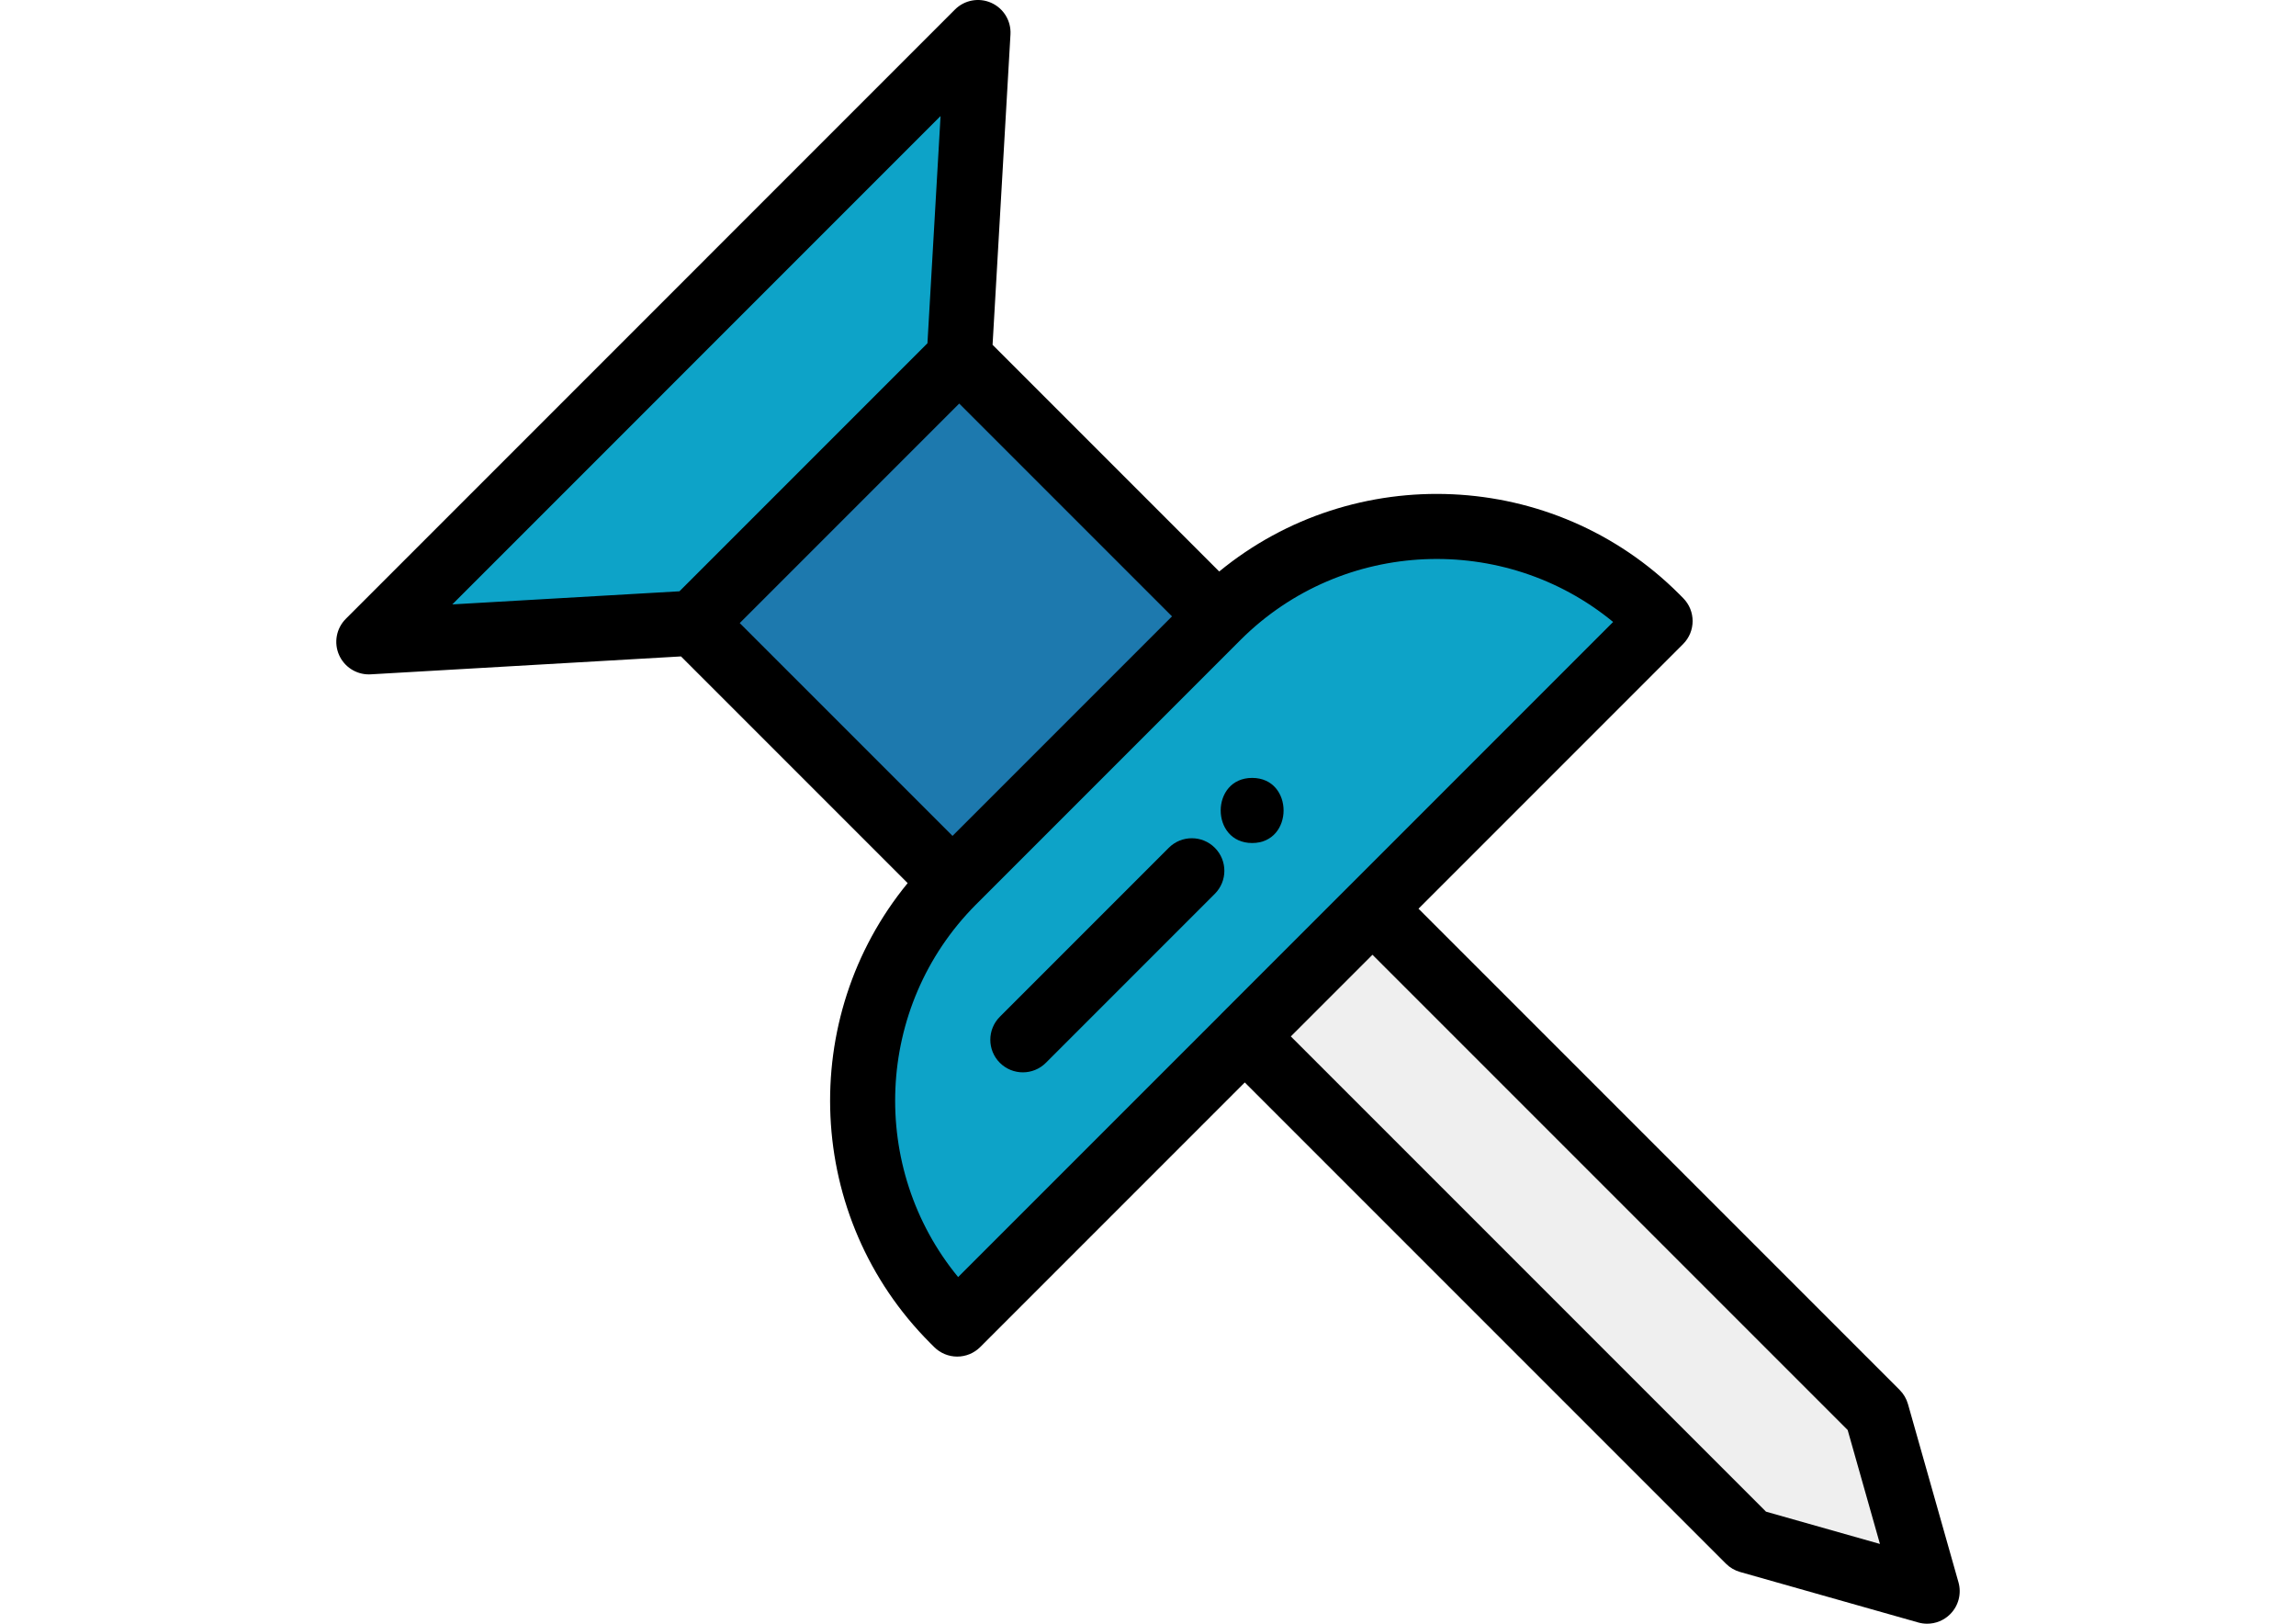
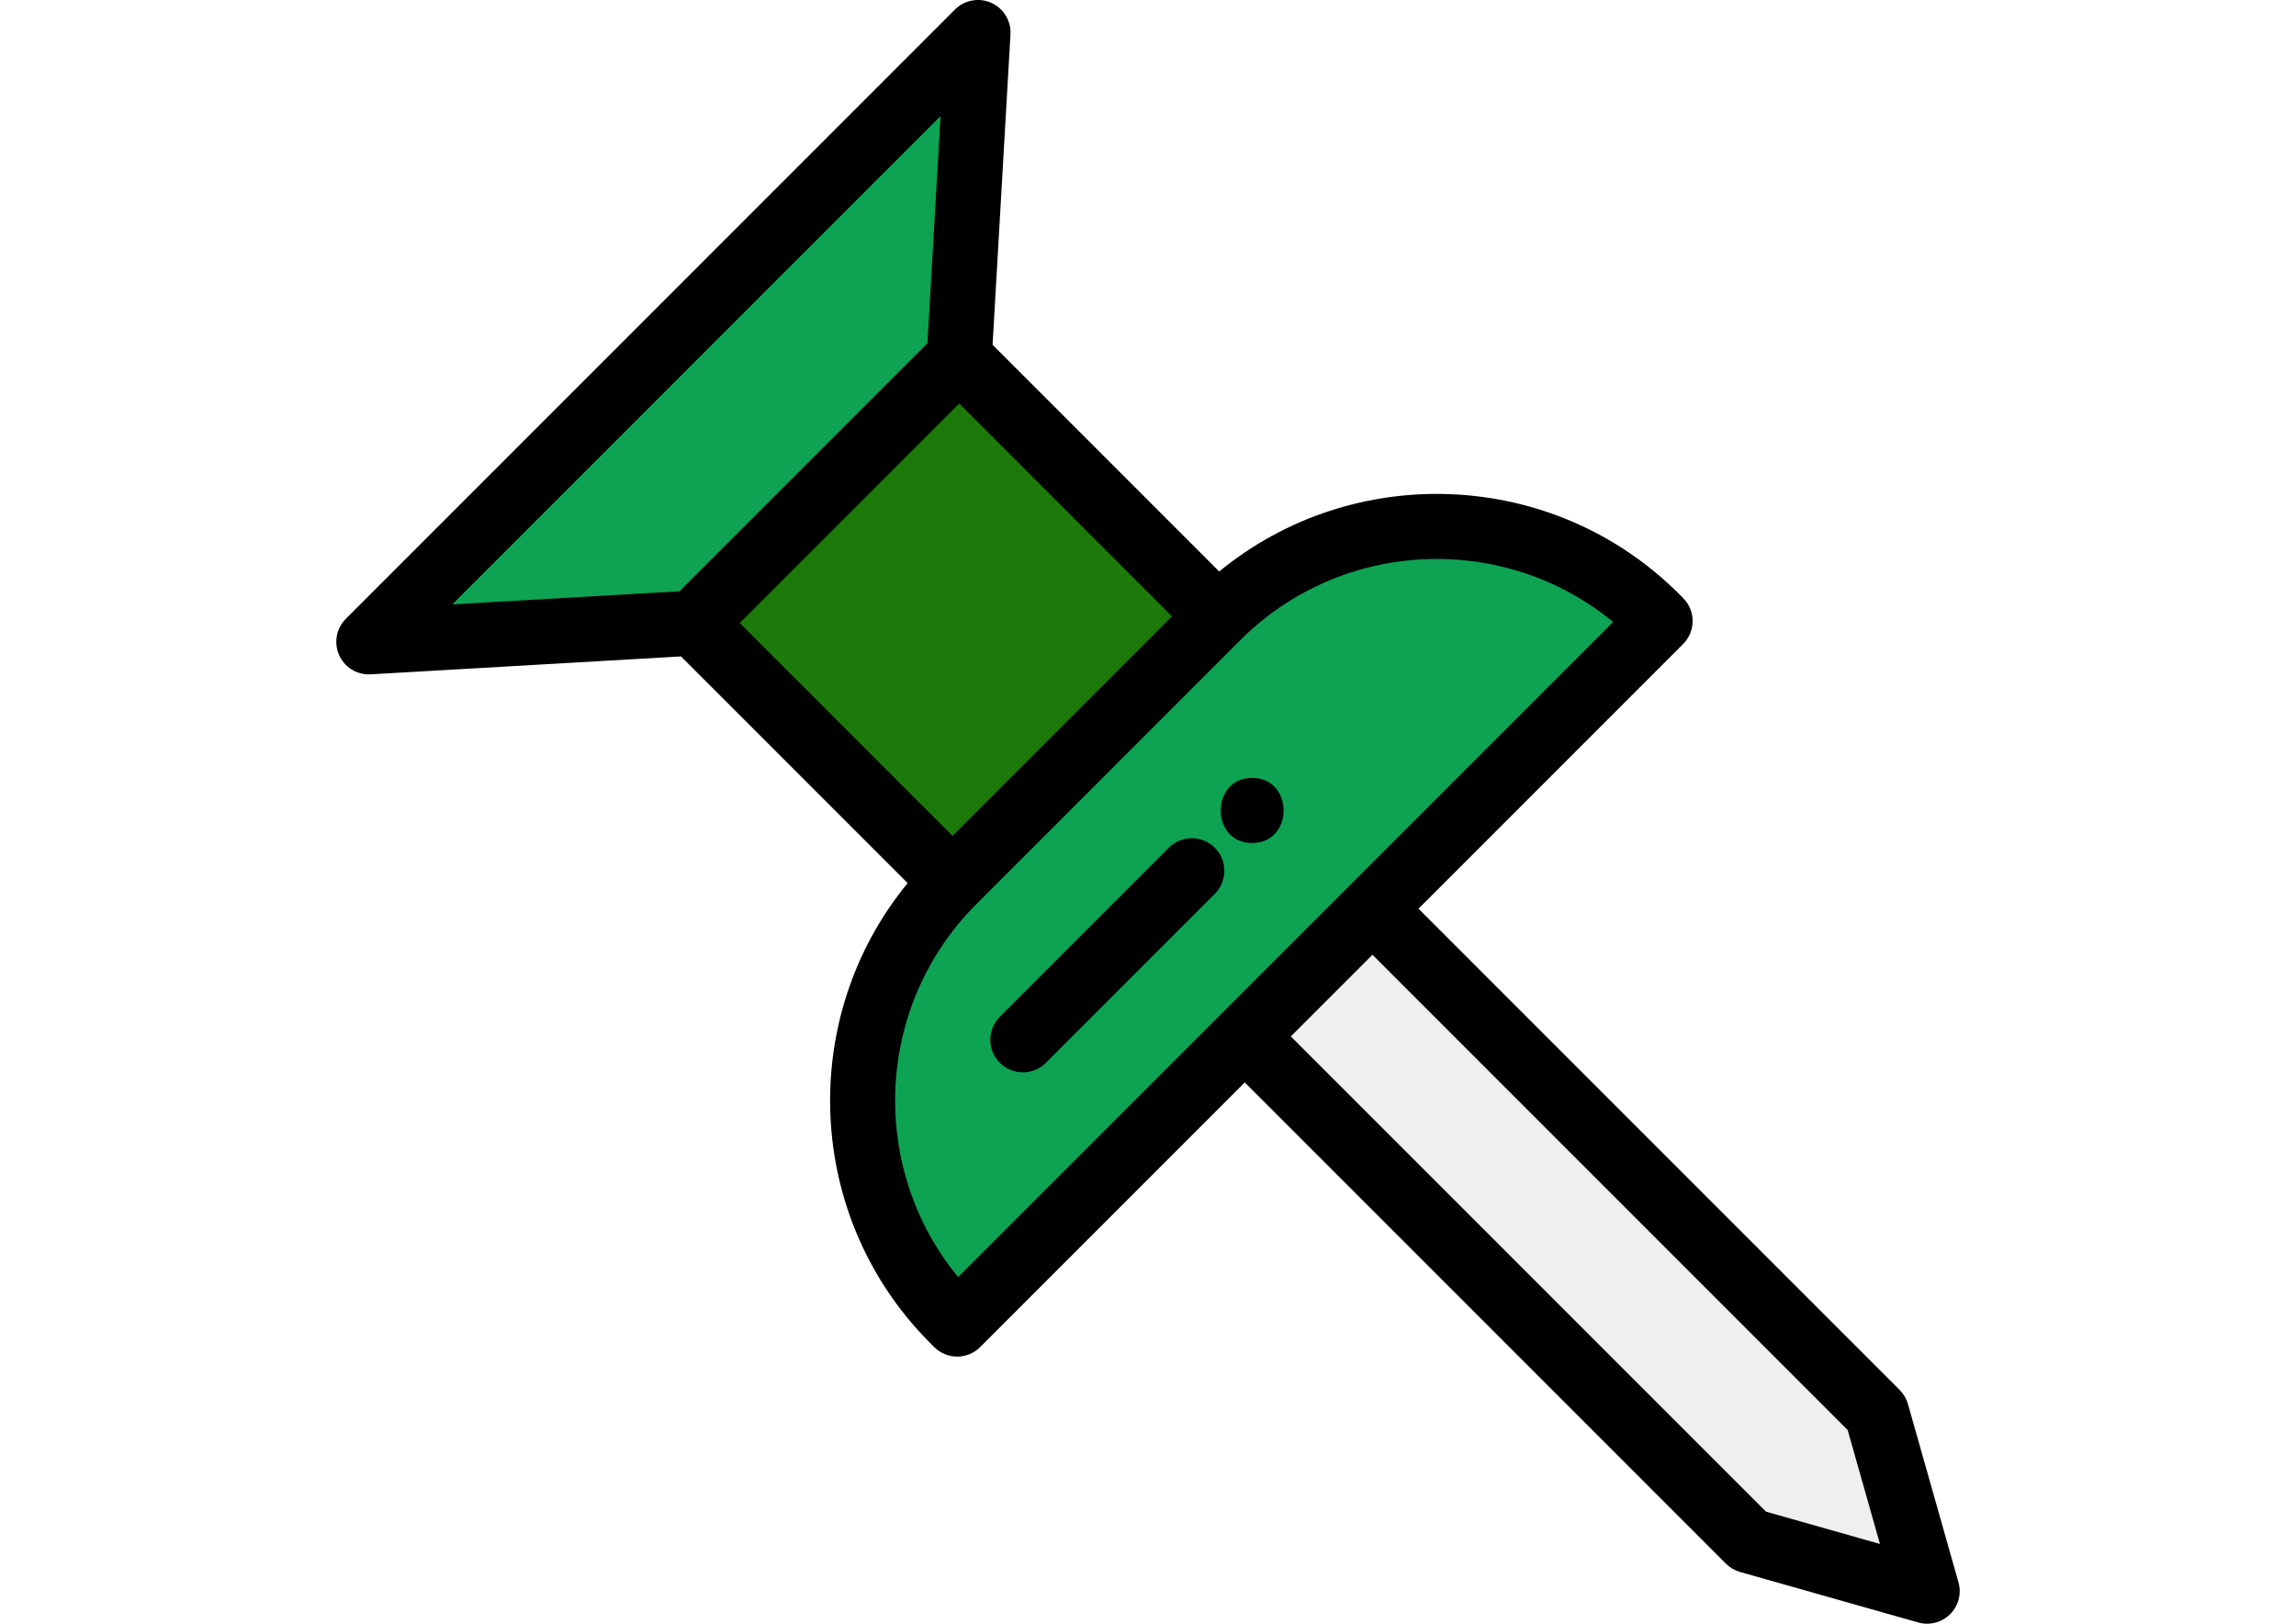
<svg xmlns="http://www.w3.org/2000/svg" version="1.1" id="Capa_1" x="0px" y="0px" width="841.891px" height="595.281px" viewBox="0 0 841.891 595.281" enable-background="new 0 0 841.891 595.281" xml:space="preserve">
-   <polygon fill="#EFEFEF" points="640.058,566.961 453.067,379.97 503.256,329.768 690.259,516.772 710.106,586.809 " />
-   <path fill="#0DA3C8" d="M347.857,485.656c-45.142-45.141-45.269-118.713-0.28-164.004l97.369-97.369  c21.912-21.766,50.987-33.75,81.872-33.75c31.033,0,60.206,12.084,82.148,34.026l3.112,3.14L504.943,334.834l-45.149,45.139  l-1.663,1.686L350.989,488.789L347.857,485.656z" />
-   <path fill="#1D79AE" d="M250.991,228.431l100.738-100.737l98.28,98.28l-98.777,98.763c-0.058,0.058-0.118,0.116-0.17,0.174  l-1.68,1.915L250.991,228.431z" />
-   <polygon fill="#0DA3C8" points="361.347,5.815 354.06,132.115 255.413,230.762 129.126,238.051 " />
-   <path d="M428.571,310.811l-61.948,61.949c-4.661,4.661-4.661,12.218,0,16.881c2.331,2.331,5.385,3.496,8.439,3.496  s6.108-1.165,8.439-3.496l61.949-61.949c4.661-4.661,4.661-12.219,0-16.881C440.79,306.15,433.235,306.15,428.571,310.811z" />
-   <path d="M459.134,309.066c15.359,0,15.385-23.872,0-23.872C443.773,285.194,443.748,309.066,459.134,309.066z" />
-   <path d="M135.243,247.242c0.229,0,0.46-0.006,0.69-0.02l113.776-6.567l83.109,83.111c-40.516,49.319-37.73,122.628,8.284,168.64  l1.444,1.444c2.238,2.238,5.274,3.497,8.439,3.497c0,0,0,0,0.001,0c3.166,0,6.2-1.257,8.438-3.496l97.008-97.008l176.432,176.429  c1.44,1.44,3.227,2.487,5.187,3.044l65.337,18.514c1.074,0.305,2.167,0.452,3.254,0.452c3.123,0,6.173-1.227,8.441-3.496  c3.059-3.06,4.223-7.533,3.044-11.694l-18.514-65.325c-0.555-1.96-1.603-3.745-3.044-5.187L520.135,333.145l97.015-97.015  c4.648-4.648,4.662-12.181,0.034-16.848l-1.468-1.479c-46.02-46.017-119.332-48.803-168.655-8.284l-83.109-83.109l6.565-113.789  c0.285-4.944-2.513-9.553-7.033-11.579s-9.821-1.05-13.323,2.452L126.806,226.867c-3.503,3.504-4.478,8.804-2.452,13.324  C126.287,244.499,130.564,247.242,135.243,247.242z M351.729,147.95l78.021,78.021l-80.486,80.478l-78.018-78.018L351.729,147.95z   M677.496,524.264l11.837,41.771l-41.782-11.838L473.316,379.966l29.938-29.938L677.496,524.264z M591.5,228.019l-96.594,96.603  c-0.029,0.029-0.061,0.052-0.09,0.081l-46.823,46.813c-0.082,0.081-0.15,0.17-0.229,0.253l-96.436,96.426  c-32.787-39.841-30.678-99.099,6.399-136.438l97.06-97.061l0.267-0.266C492.405,197.342,551.683,195.243,591.5,228.019z   M344.882,42.54l-4.808,83.303l-90.934,90.935l-83.293,4.807L344.882,42.54z" />
+   <polygon fill="#EFEFEF" points="640.058,566.962 453.067,379.97 503.256,329.768 690.259,516.772 710.106,586.809 " />
+   <path fill="#0DA353" d="M347.857,485.656c-45.142-45.141-45.269-118.713-0.279-164.004l97.368-97.369  c21.912-21.766,50.987-33.75,81.872-33.75c31.033,0,60.206,12.084,82.148,34.026l3.111,3.14L504.943,334.835l-45.148,45.139  l-1.663,1.686l-107.143,107.13L347.857,485.656z" />
+   <path fill="#1D790A" d="M250.991,228.431l100.737-100.737l98.28,98.28l-98.777,98.763c-0.058,0.059-0.118,0.116-0.17,0.174  l-1.68,1.915L250.991,228.431z" />
+   <polygon fill="#0DA353" points="361.347,5.815 354.06,132.115 255.413,230.762 129.126,238.051 " />
+   <path d="M428.571,310.811l-61.947,61.949c-4.661,4.661-4.661,12.218,0,16.881c2.331,2.331,5.385,3.496,8.438,3.496  c3.055,0,6.108-1.165,8.439-3.496l61.948-61.949c4.661-4.661,4.661-12.219,0-16.881C440.789,306.15,433.235,306.15,428.571,310.811z  " />
+   <path d="M459.134,309.066c15.358,0,15.385-23.872,0-23.872C443.773,285.194,443.747,309.066,459.134,309.066z" />
+   <path d="M135.243,247.242c0.229,0,0.46-0.006,0.689-0.02l113.776-6.567l83.108,83.111c-40.516,49.319-37.729,122.628,8.284,168.64  l1.444,1.444c2.238,2.238,5.273,3.497,8.438,3.497c0,0,0,0,0.001,0c3.166,0,6.2-1.257,8.438-3.496l97.008-97.008l176.432,176.429  c1.44,1.44,3.228,2.487,5.188,3.044l65.337,18.514c1.074,0.306,2.167,0.452,3.254,0.452c3.123,0,6.173-1.227,8.441-3.496  c3.059-3.06,4.223-7.532,3.044-11.693l-18.515-65.325c-0.555-1.96-1.603-3.745-3.044-5.188L520.135,333.145l97.015-97.016  c4.648-4.647,4.662-12.181,0.034-16.848l-1.468-1.479c-46.021-46.018-119.332-48.804-168.655-8.284l-83.108-83.109l6.564-113.789  c0.285-4.943-2.513-9.553-7.033-11.579c-4.52-2.025-9.82-1.05-13.322,2.452L126.806,226.867c-3.503,3.504-4.478,8.804-2.452,13.324  C126.287,244.499,130.564,247.242,135.243,247.242z M351.729,147.95l78.021,78.021l-80.485,80.478l-78.018-78.018L351.729,147.95z   M677.495,524.264l11.837,41.771l-41.781-11.838l-174.235-174.23l29.938-29.938L677.495,524.264z M591.499,228.019l-96.594,96.603  c-0.028,0.029-0.061,0.053-0.09,0.081l-46.823,46.813c-0.082,0.081-0.149,0.17-0.229,0.253l-96.436,96.426  c-32.787-39.841-30.679-99.099,6.398-136.438l97.06-97.062l0.268-0.266C492.405,197.342,551.683,195.243,591.499,228.019z   M344.882,42.54l-4.809,83.304l-90.934,90.935l-83.293,4.807L344.882,42.54z" />
</svg>
